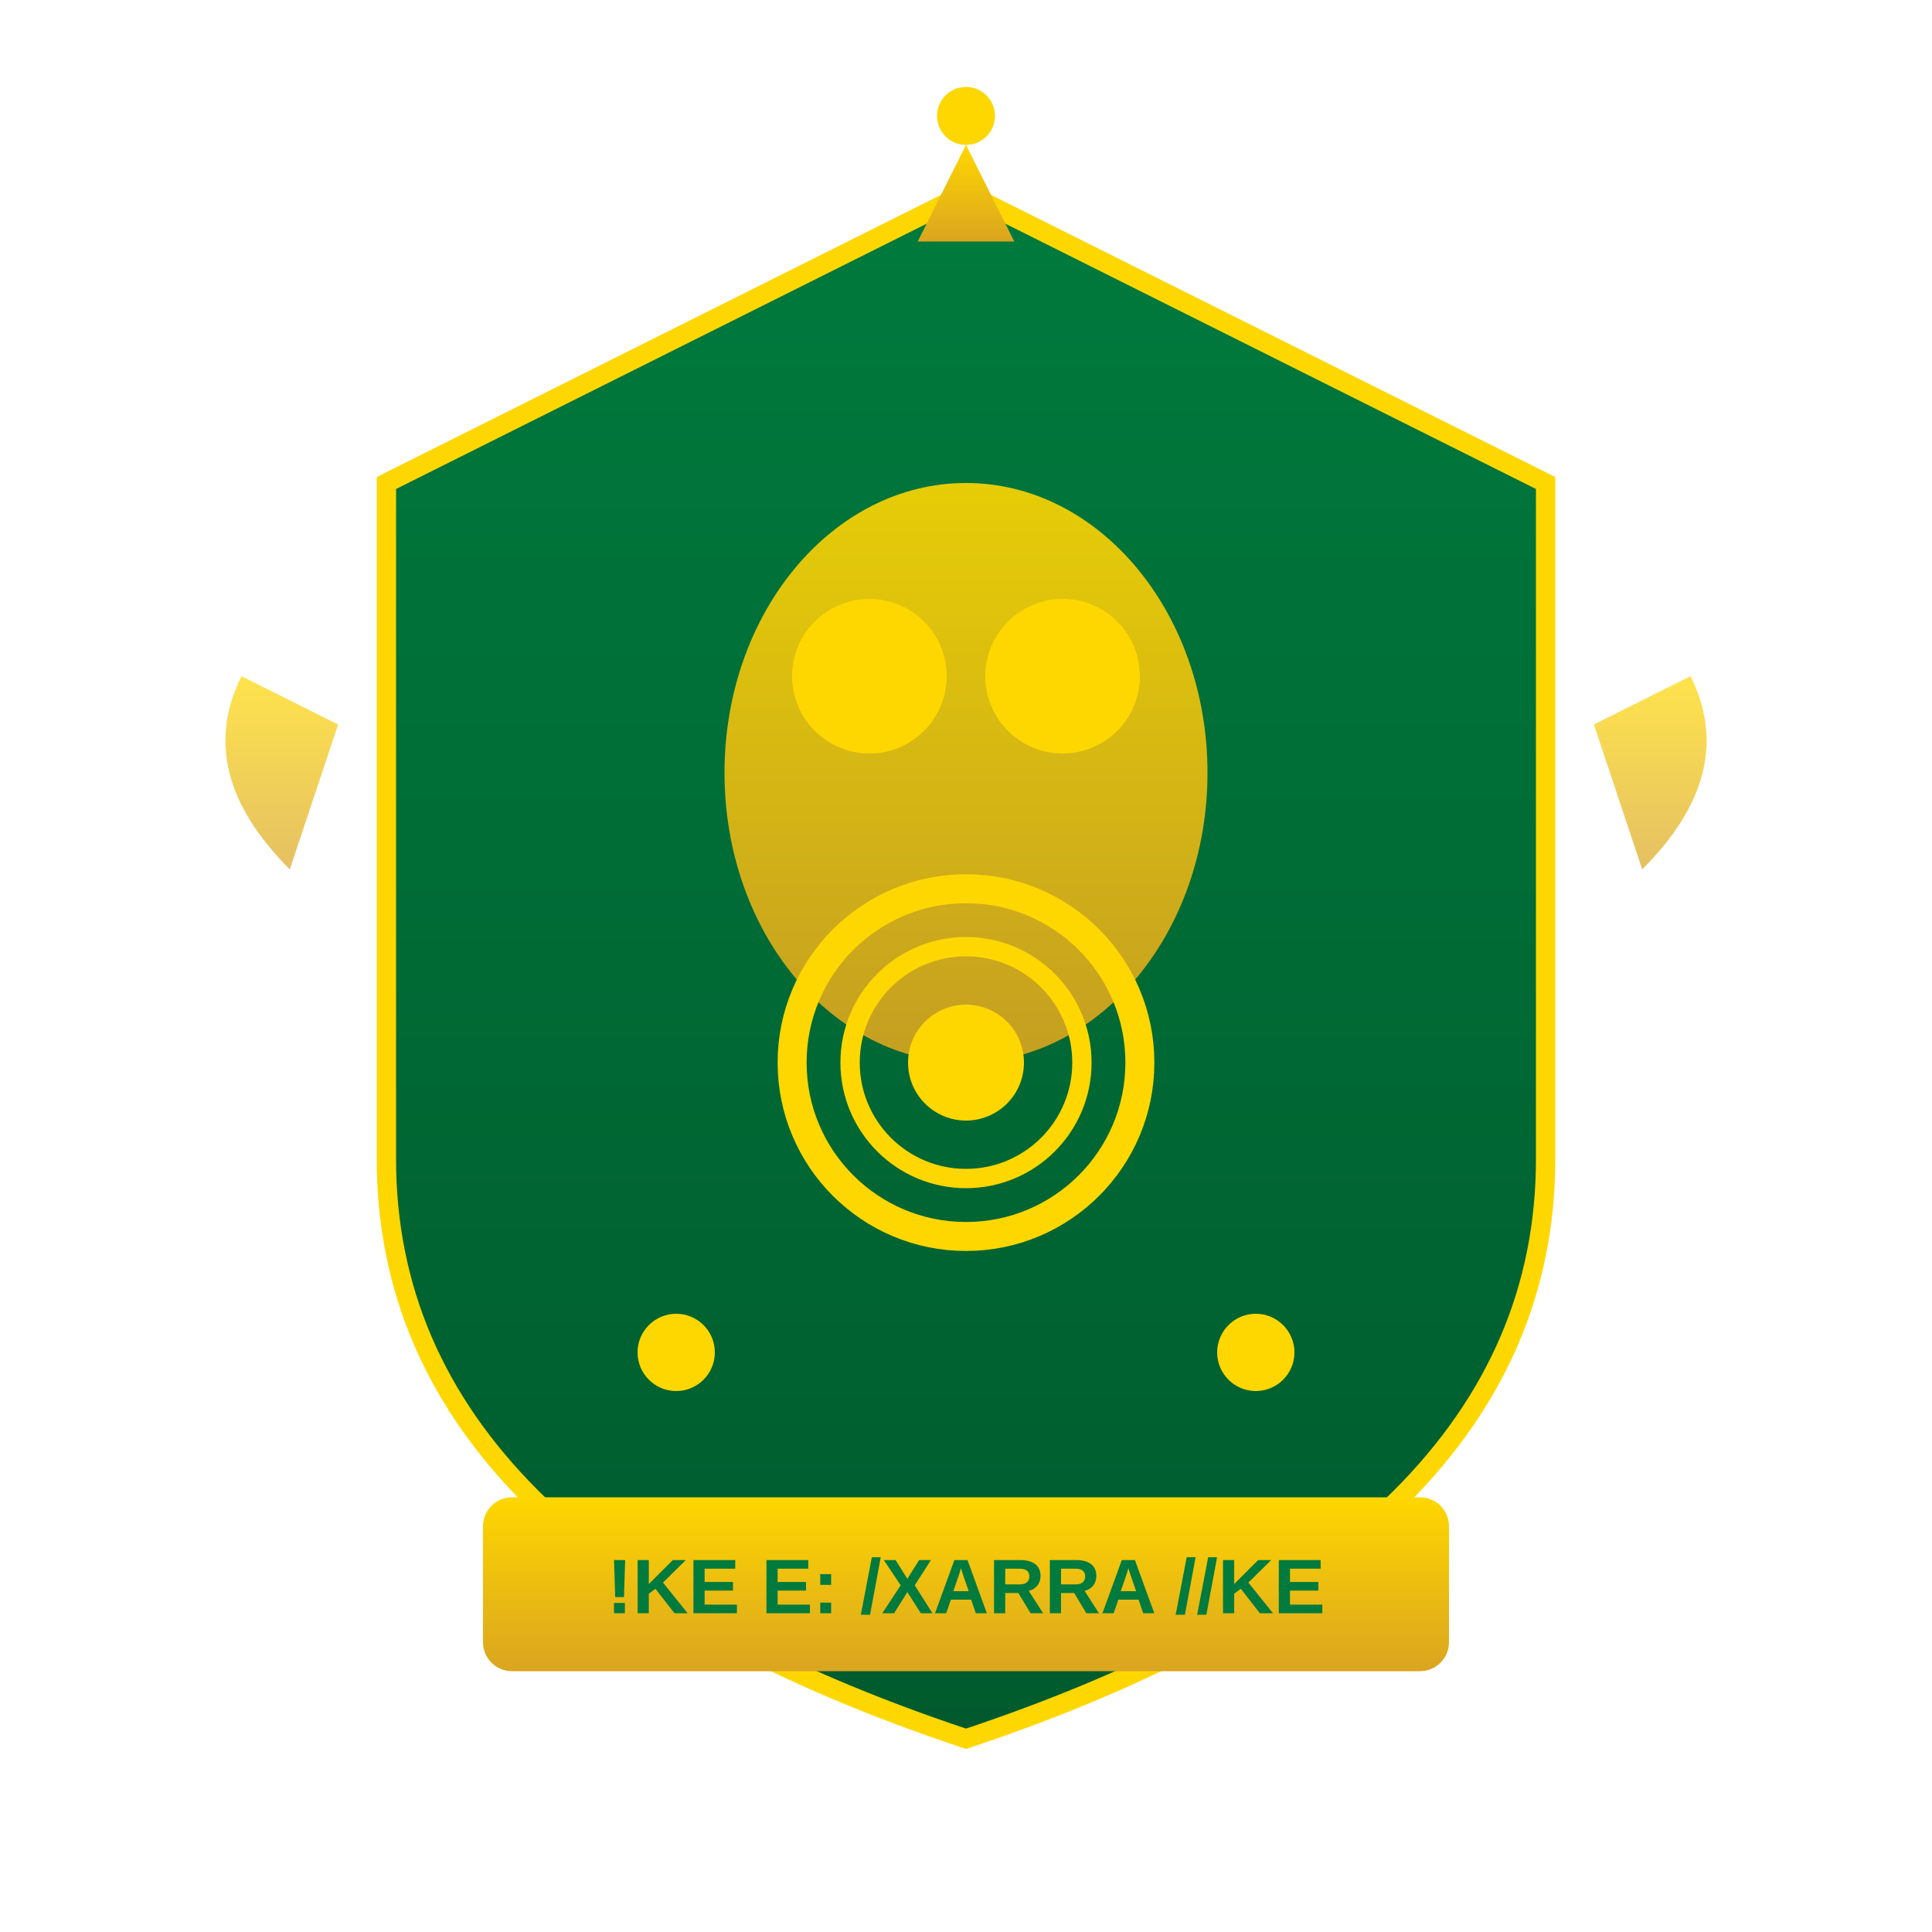
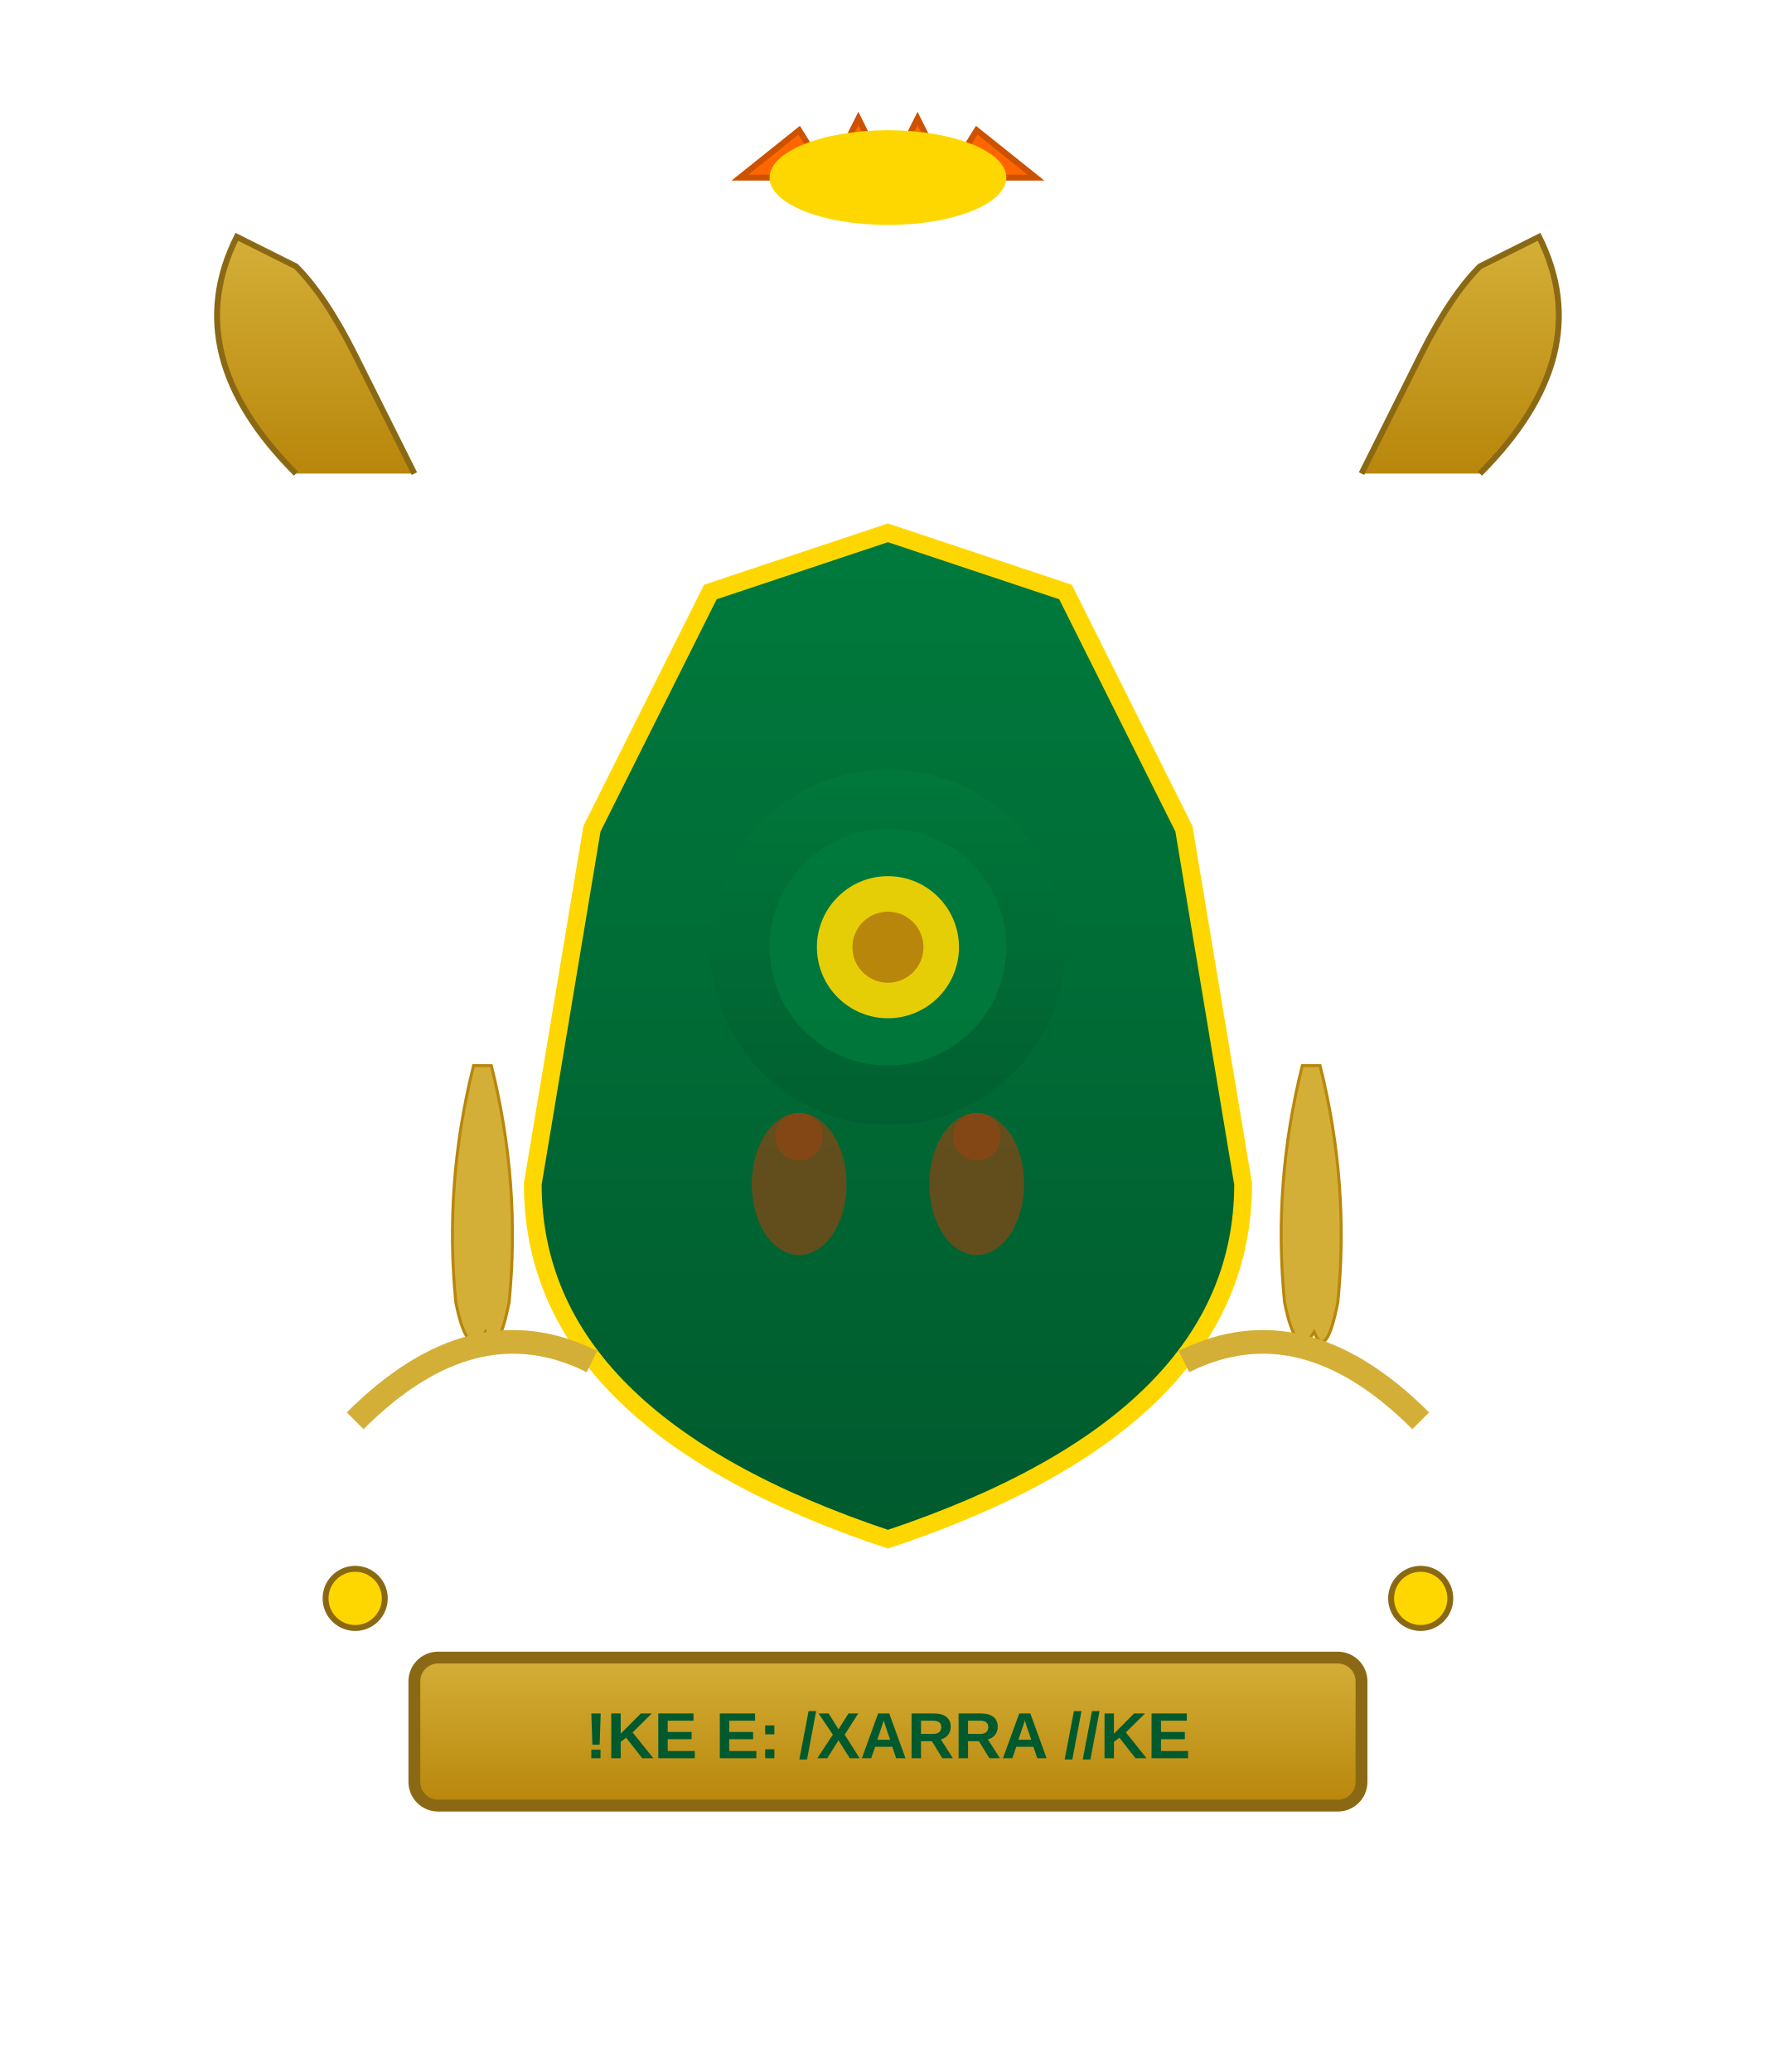
- <svg xmlns="http://www.w3.org/2000/svg" viewBox="0 0 200 200" width="200" height="200">
+ <svg xmlns="http://www.w3.org/2000/svg" viewBox="0 0 300 350" width="300" height="350">
  <defs>
    <linearGradient id="goldGradient" x1="0%" y1="0%" x2="0%" y2="100%">
-       <stop offset="0%" style="stop-color:#FFD700;stop-opacity:1" />
-       <stop offset="100%" style="stop-color:#DAA520;stop-opacity:1" />
+       <stop offset="0%" style="stop-color:#D4AF37;stop-opacity:1" />
+       <stop offset="100%" style="stop-color:#B8860B;stop-opacity:1" />
    </linearGradient>
    <linearGradient id="greenGradient" x1="0%" y1="0%" x2="0%" y2="100%">
      <stop offset="0%" style="stop-color:#007a3d;stop-opacity:1" />
      <stop offset="100%" style="stop-color:#005a2d;stop-opacity:1" />
    </linearGradient>
  </defs>
-   <path d="M100,20 L160,50 L160,120 Q160,160 100,180 Q40,160 40,120 L40,50 Z" fill="url(#greenGradient)" stroke="#FFD700" stroke-width="2" />
-   <g id="central-emblem">
-     <ellipse cx="100" cy="80" rx="25" ry="30" fill="url(#goldGradient)" opacity="0.9" />
-     <circle cx="90" cy="70" r="8" fill="#FFD700" />
-     <circle cx="110" cy="70" r="8" fill="#FFD700" />
-     <circle cx="100" cy="110" r="18" fill="none" stroke="#FFD700" stroke-width="3" />
-     <circle cx="100" cy="110" r="12" fill="none" stroke="#FFD700" stroke-width="2" />
-     <circle cx="100" cy="110" r="6" fill="#FFD700" />
+   <path d="M 50,80 Q 30,60 40,40 L 50,45 Q 55,50 60,60 L 70,80" fill="url(#goldGradient)" stroke="#8B6914" stroke-width="1" />
+   <path d="M 250,80 Q 270,60 260,40 L 250,45 Q 245,50 240,60 L 230,80" fill="url(#goldGradient)" stroke="#8B6914" stroke-width="1" />
+   <g transform="translate(150, 30)">
+     <path d="M -25,0 L -15,-8 L -10,0 L -5,-10 L 0,0 L 5,-10 L 10,0 L 15,-8 L 25,0 Z" fill="#FF6600" stroke="#CC5200" stroke-width="1" />
+     <ellipse cx="0" cy="0" rx="20" ry="8" fill="#FFD700" />
  </g>
-   <path d="M30,90 Q20,80 25,70 L35,75" fill="url(#goldGradient)" opacity="0.7" />
-   <path d="M170,90 Q180,80 175,70 L165,75" fill="url(#goldGradient)" opacity="0.7" />
-   <rect x="50" y="155" width="100" height="18" rx="3" fill="url(#goldGradient)" />
-   <text x="100" y="167" font-family="Arial, sans-serif" font-size="8" font-weight="bold" text-anchor="middle" fill="#007a3d">!KE E: /XARRA //KE</text>
-   <circle cx="70" cy="140" r="4" fill="#FFD700" />
-   <circle cx="130" cy="140" r="4" fill="#FFD700" />
-   <path d="M100,15 L95,25 L105,25 Z" fill="url(#goldGradient)" />
-   <circle cx="100" cy="12" r="3" fill="#FFD700" />
+   <path d="M 150,90 L 120,100 L 100,140 L 90,200 Q 90,240 150,260 Q 210,240 210,200 L 200,140 L 180,100 Z" fill="url(#greenGradient)" stroke="#FFD700" stroke-width="3" />
+   <g transform="translate(150, 160)">
+     <circle cx="0" cy="0" r="30" fill="url(#greenGradient)" opacity="0.6" />
+     <circle cx="0" cy="0" r="20" fill="#007a3d" opacity="0.8" />
+     <circle cx="0" cy="0" r="12" fill="#FFD700" opacity="0.9" />
+     <circle cx="0" cy="0" r="6" fill="#B8860B" />
+   </g>
+   <g transform="translate(150, 200)">
+     <ellipse cx="-15" cy="0" rx="8" ry="12" fill="#8B4513" opacity="0.7" />
+     <ellipse cx="15" cy="0" rx="8" ry="12" fill="#8B4513" opacity="0.7" />
+     <circle cx="-15" cy="-8" r="4" fill="#8B4513" opacity="0.8" />
+     <circle cx="15" cy="-8" r="4" fill="#8B4513" opacity="0.8" />
+   </g>
+   <g transform="translate(80, 180)">
+     <path d="M 0,0 Q -5,20 -3,40 Q -1,50 2,45 Q 4,50 6,40 Q 8,20 3,0 Z" fill="#D4AF37" stroke="#B8860B" stroke-width="0.5" />
+   </g>
+   <g transform="translate(220, 180)">
+     <path d="M 0,0 Q -5,20 -3,40 Q -1,50 2,45 Q 4,50 6,40 Q 8,20 3,0 Z" fill="#D4AF37" stroke="#B8860B" stroke-width="0.5" />
+   </g>
+   <path d="M 60,240 Q 80,220 100,230" fill="none" stroke="#D4AF37" stroke-width="4" />
+   <path d="M 240,240 Q 220,220 200,230" fill="none" stroke="#D4AF37" stroke-width="4" />
+   <rect x="70" y="280" width="160" height="25" rx="4" fill="url(#goldGradient)" stroke="#8B6914" stroke-width="2" />
+   <text x="150" y="297" font-family="Arial, sans-serif" font-size="11" font-weight="bold" text-anchor="middle" fill="#005a2d">!KE E: /XARRA //KE</text>
+   <circle cx="60" cy="270" r="5" fill="#FFD700" stroke="#8B6914" stroke-width="1" />
+   <circle cx="240" cy="270" r="5" fill="#FFD700" stroke="#8B6914" stroke-width="1" />
</svg>
